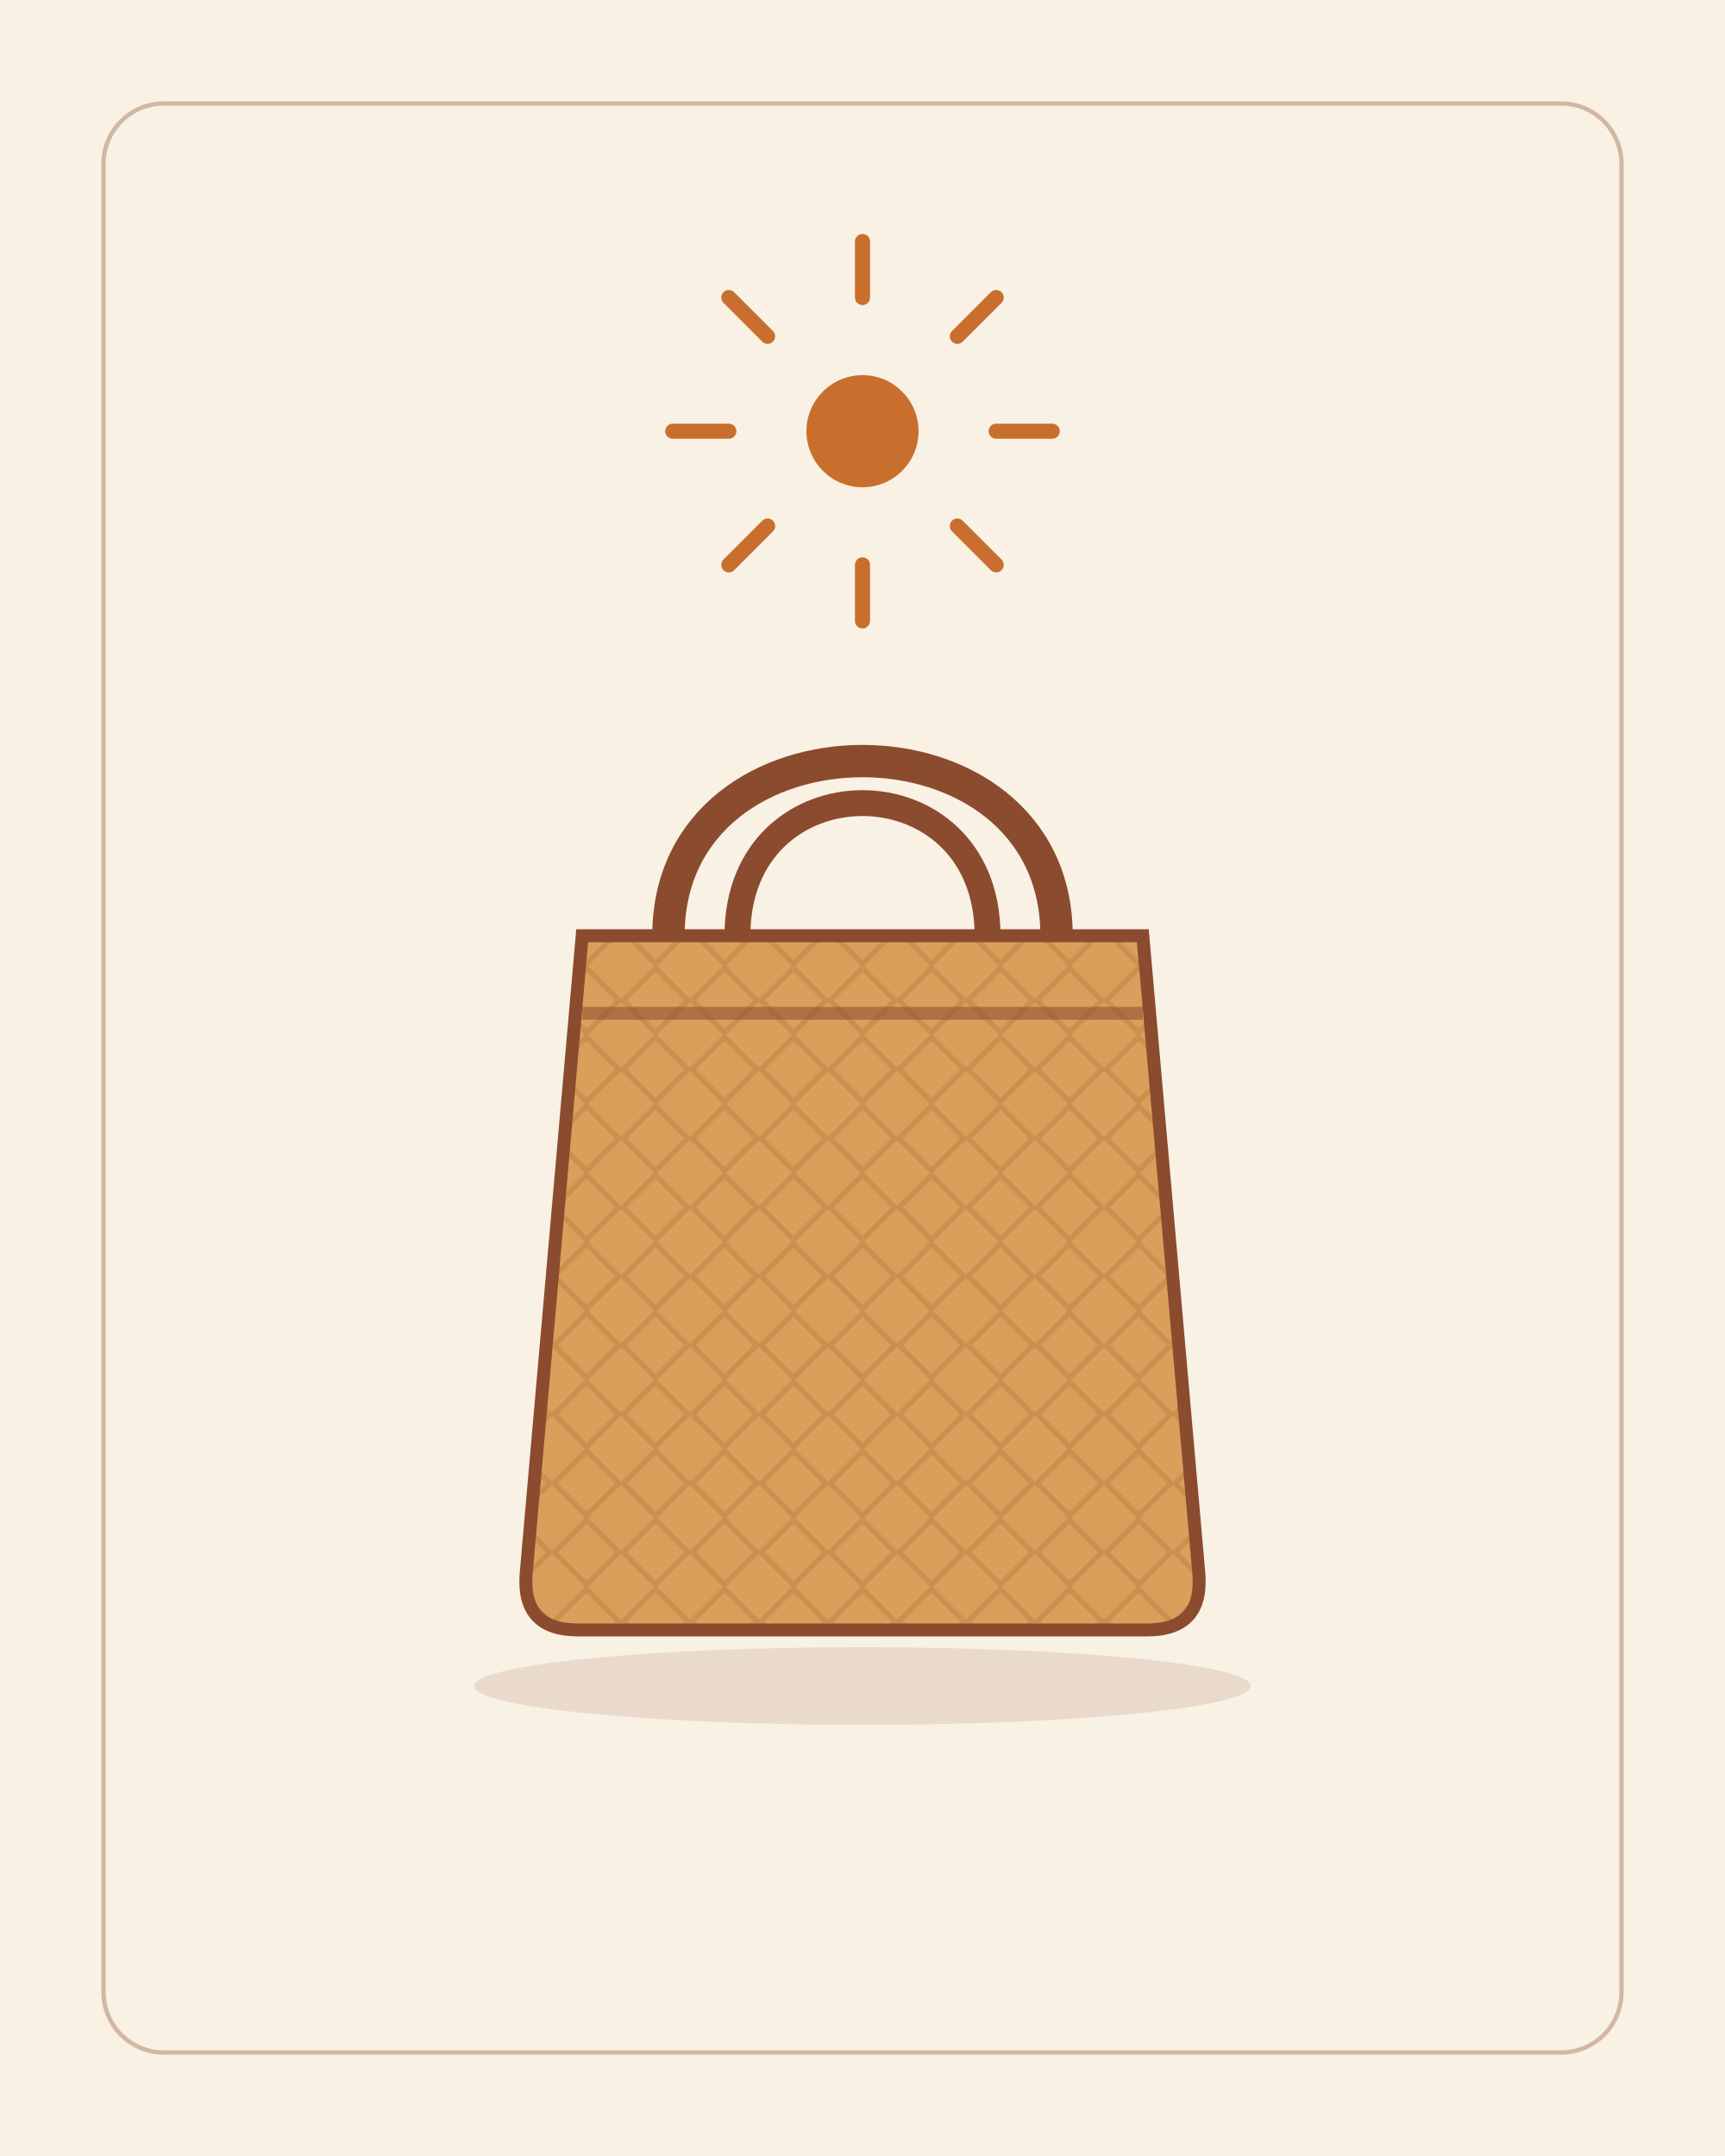
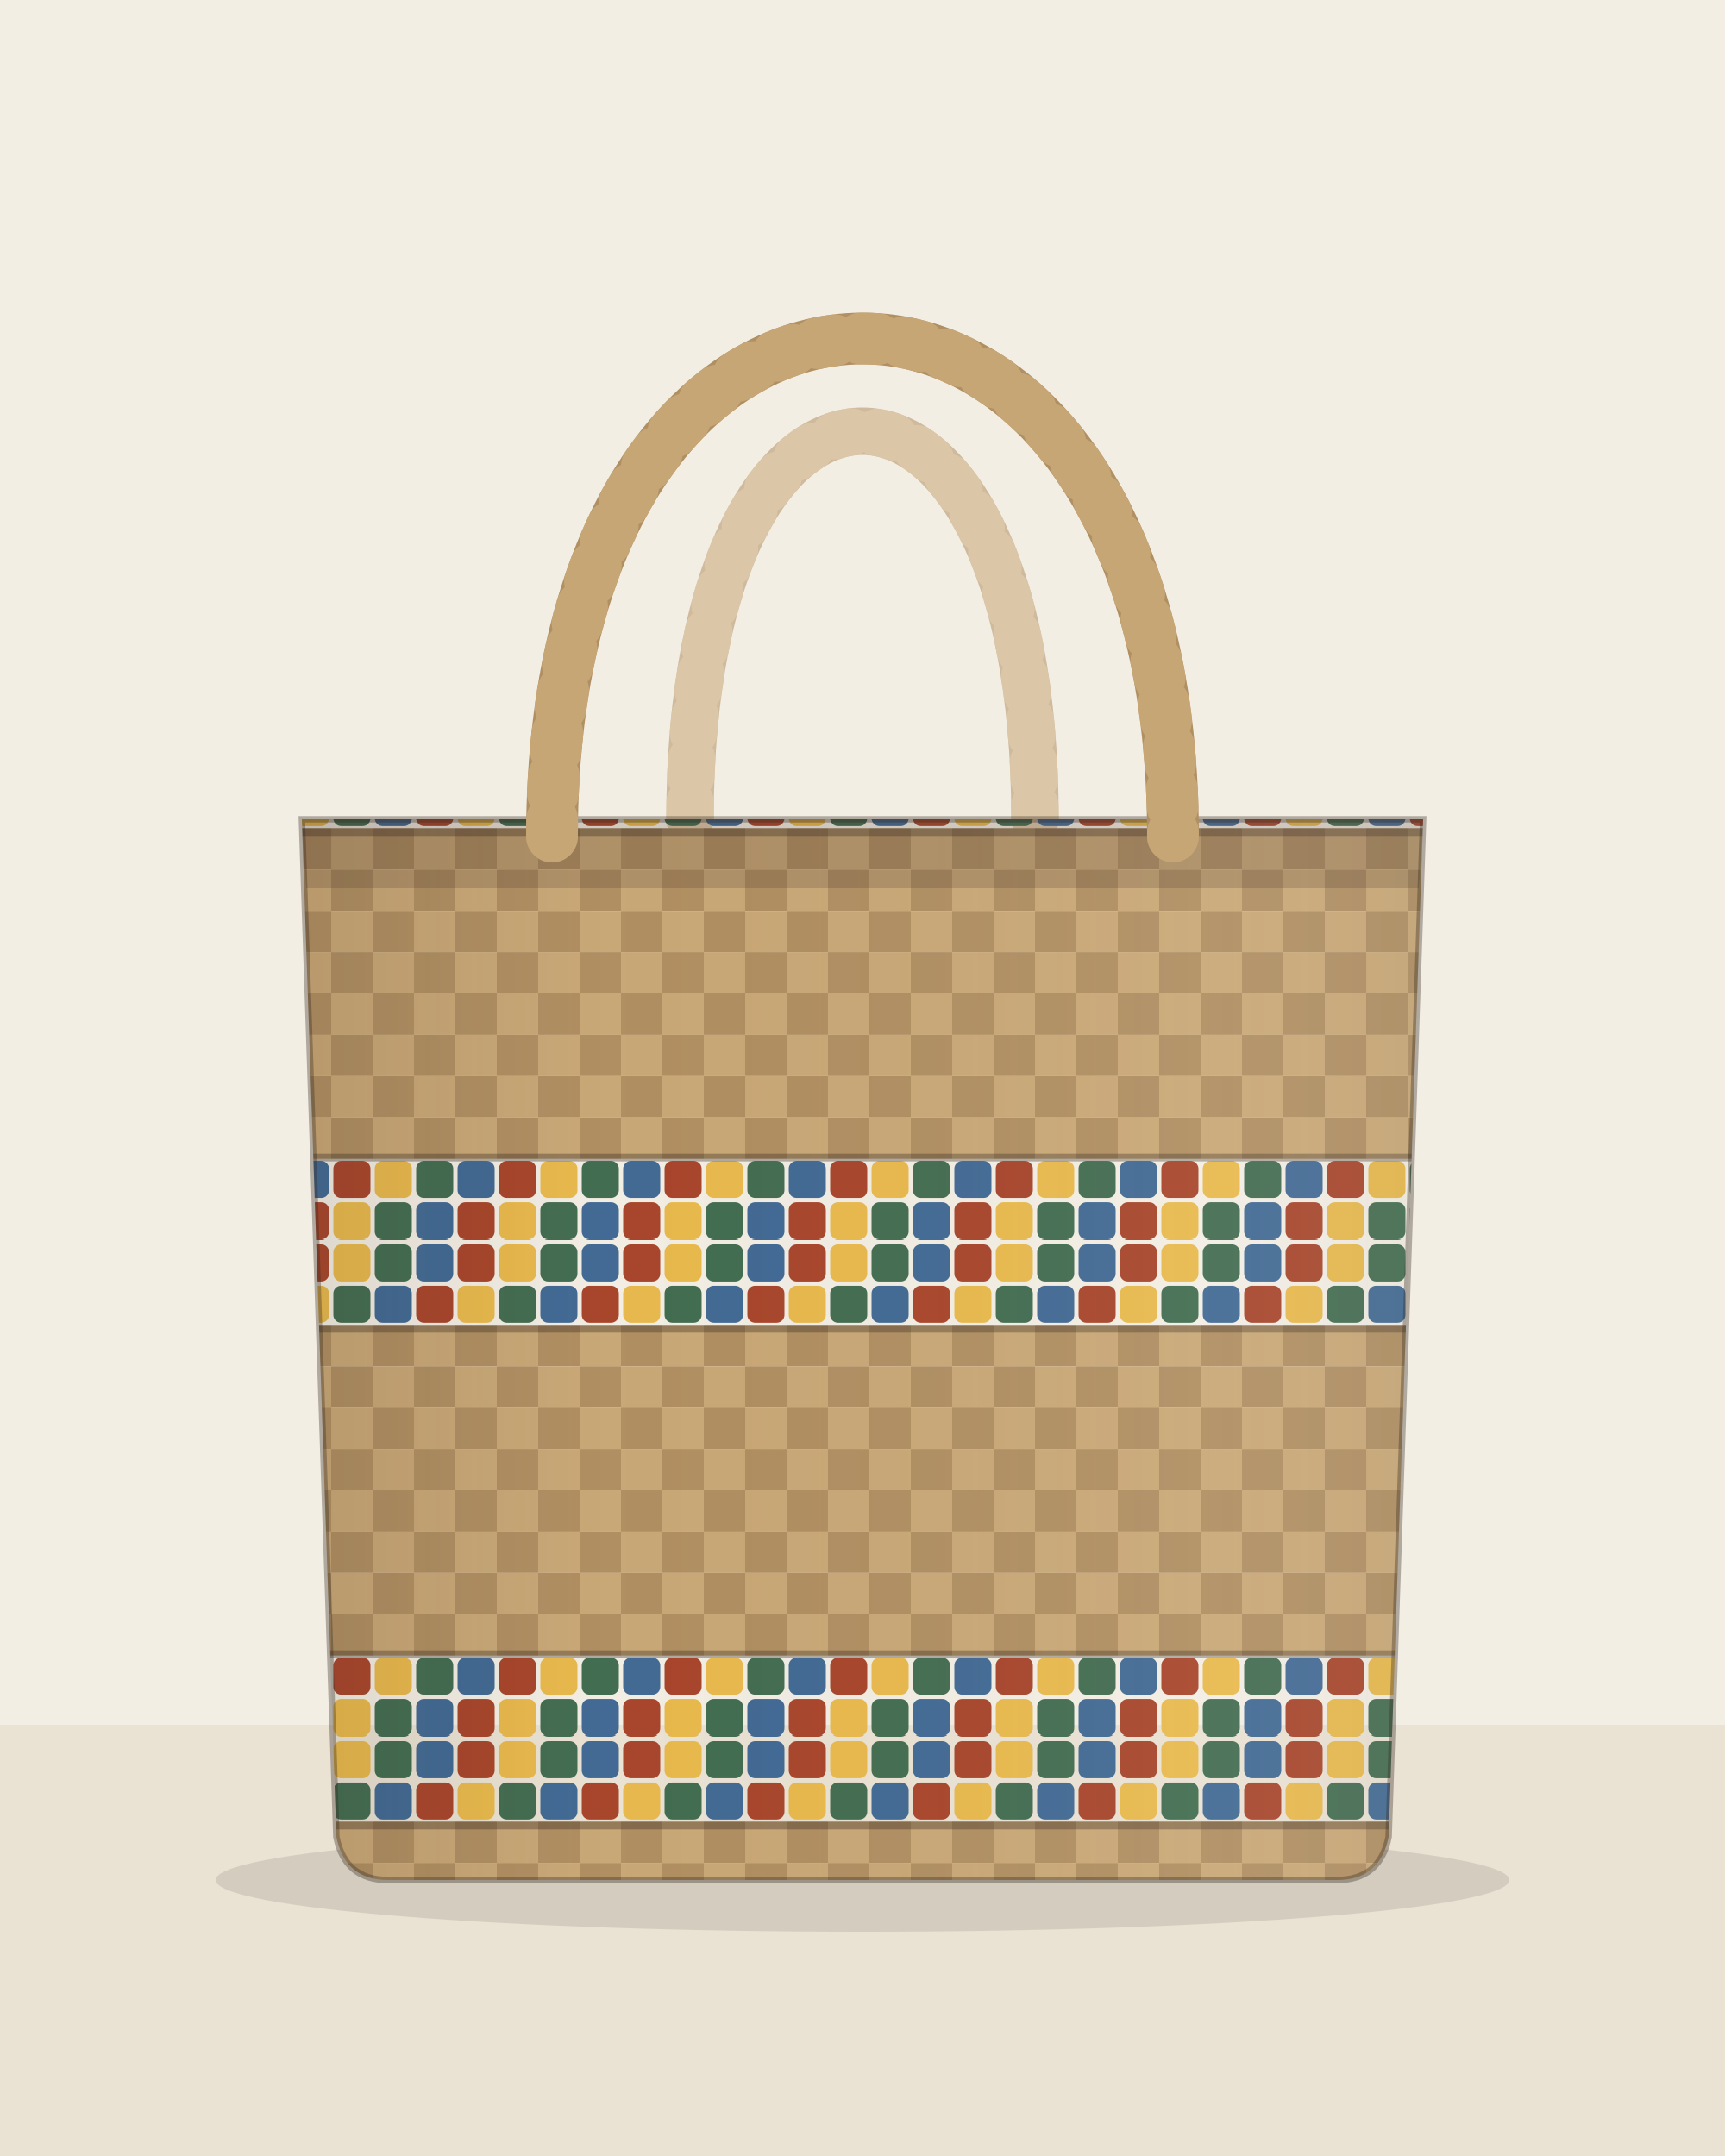
- <svg xmlns="http://www.w3.org/2000/svg" viewBox="0 0 800 1000" role="img" aria-label="Illustration of the sinag-tote bag">
-   <rect width="800" height="1000" fill="#F8F1E4" />
-   <rect x="48" y="48" width="704" height="904" rx="28" fill="none" stroke="#8A4B2F" stroke-width="2" opacity="0.35" />
-   <g stroke="#C96F2E" stroke-width="7" stroke-linecap="round" fill="none">
-     <circle cx="400" cy="200" r="26" fill="#C96F2E" stroke="none" />
-     <path d="M400 138v-26M400 262v26M338 200h-26M462 200h26M356 156l-18-18M444 156l18-18M356 244l-18 18M444 244l18 18" />
+ <svg xmlns="http://www.w3.org/2000/svg" viewBox="0 0 400 500" role="img" aria-hidden="true" width="400" height="500">
+   <defs>
+     <pattern id="_r_64_p" width="76.8" height="115.2" patternUnits="userSpaceOnUse">
+       <rect x="0" y="0" width="9.6" height="9.6" fill="#C9A877" />
+       <rect x="9.6" y="0" width="9.6" height="9.6" fill="#B08F62" />
+       <rect x="19.2" y="0" width="9.6" height="9.6" fill="#C9A877" />
+       <rect x="28.8" y="0" width="9.6" height="9.6" fill="#B08F62" />
+       <rect x="38.4" y="0" width="9.6" height="9.6" fill="#C9A877" />
+       <rect x="48" y="0" width="9.6" height="9.6" fill="#B08F62" />
+       <rect x="57.6" y="0" width="9.6" height="9.6" fill="#C9A877" />
+       <rect x="67.2" y="0" width="9.6" height="9.6" fill="#B08F62" />
+       <rect x="0" y="9.6" width="9.6" height="9.6" fill="#B08F62" />
+       <rect x="9.6" y="9.6" width="9.6" height="9.6" fill="#C9A877" />
+       <rect x="19.2" y="9.6" width="9.6" height="9.6" fill="#B08F62" />
+       <rect x="28.8" y="9.6" width="9.6" height="9.6" fill="#C9A877" />
+       <rect x="38.4" y="9.6" width="9.6" height="9.6" fill="#B08F62" />
+       <rect x="48" y="9.6" width="9.6" height="9.6" fill="#C9A877" />
+       <rect x="57.6" y="9.6" width="9.6" height="9.6" fill="#B08F62" />
+       <rect x="67.2" y="9.6" width="9.6" height="9.6" fill="#C9A877" />
+       <rect x="0" y="19.2" width="9.6" height="9.6" fill="#C9A877" />
+       <rect x="9.6" y="19.2" width="9.6" height="9.6" fill="#B08F62" />
+       <rect x="19.2" y="19.2" width="9.6" height="9.6" fill="#C9A877" />
+       <rect x="28.8" y="19.2" width="9.6" height="9.6" fill="#B08F62" />
+       <rect x="38.4" y="19.2" width="9.6" height="9.6" fill="#C9A877" />
+       <rect x="48" y="19.2" width="9.6" height="9.6" fill="#B08F62" />
+       <rect x="57.6" y="19.2" width="9.6" height="9.6" fill="#C9A877" />
+       <rect x="67.2" y="19.2" width="9.6" height="9.6" fill="#B08F62" />
+       <rect x="0" y="28.8" width="9.6" height="9.6" fill="#B08F62" />
+       <rect x="9.6" y="28.8" width="9.6" height="9.6" fill="#C9A877" />
+       <rect x="19.2" y="28.8" width="9.6" height="9.6" fill="#B08F62" />
+       <rect x="28.8" y="28.8" width="9.6" height="9.6" fill="#C9A877" />
+       <rect x="38.4" y="28.8" width="9.6" height="9.6" fill="#B08F62" />
+       <rect x="48" y="28.8" width="9.6" height="9.6" fill="#C9A877" />
+       <rect x="57.6" y="28.8" width="9.6" height="9.6" fill="#B08F62" />
+       <rect x="67.2" y="28.8" width="9.6" height="9.6" fill="#C9A877" />
+       <rect x="0.5" y="38.9" width="8.6" height="8.6" rx="1.8" fill="#A8462C" />
+       <rect x="10.1" y="38.9" width="8.6" height="8.6" rx="1.8" fill="#E8B94D" />
+       <rect x="19.7" y="38.9" width="8.6" height="8.6" rx="1.8" fill="#436D51" />
+       <rect x="29.3" y="38.9" width="8.6" height="8.6" rx="1.8" fill="#426A94" />
+       <rect x="38.9" y="38.9" width="8.6" height="8.6" rx="1.8" fill="#A8462C" />
+       <rect x="48.5" y="38.9" width="8.6" height="8.6" rx="1.8" fill="#E8B94D" />
+       <rect x="58.1" y="38.9" width="8.6" height="8.6" rx="1.8" fill="#436D51" />
+       <rect x="67.7" y="38.9" width="8.6" height="8.6" rx="1.8" fill="#426A94" />
+       <rect x="0.5" y="48.5" width="8.6" height="8.6" rx="1.8" fill="#E8B94D" />
+       <rect x="10.1" y="48.5" width="8.6" height="8.6" rx="1.8" fill="#436D51" />
+       <rect x="19.7" y="48.5" width="8.6" height="8.6" rx="1.8" fill="#426A94" />
+       <rect x="29.3" y="48.5" width="8.6" height="8.6" rx="1.8" fill="#A8462C" />
+       <rect x="38.9" y="48.5" width="8.6" height="8.6" rx="1.8" fill="#E8B94D" />
+       <rect x="48.5" y="48.5" width="8.6" height="8.6" rx="1.8" fill="#436D51" />
+       <rect x="58.1" y="48.5" width="8.6" height="8.6" rx="1.8" fill="#426A94" />
+       <rect x="67.7" y="48.5" width="8.6" height="8.6" rx="1.8" fill="#A8462C" />
+       <rect x="0.5" y="58.1" width="8.6" height="8.6" rx="1.8" fill="#E8B94D" />
+       <rect x="10.1" y="58.1" width="8.6" height="8.6" rx="1.8" fill="#436D51" />
+       <rect x="19.7" y="58.1" width="8.6" height="8.6" rx="1.8" fill="#426A94" />
+       <rect x="29.3" y="58.1" width="8.6" height="8.6" rx="1.8" fill="#A8462C" />
+       <rect x="38.9" y="58.1" width="8.6" height="8.6" rx="1.8" fill="#E8B94D" />
+       <rect x="48.5" y="58.1" width="8.6" height="8.6" rx="1.8" fill="#436D51" />
+       <rect x="58.1" y="58.1" width="8.6" height="8.6" rx="1.8" fill="#426A94" />
+       <rect x="67.7" y="58.1" width="8.6" height="8.6" rx="1.8" fill="#A8462C" />
+       <rect x="0.5" y="67.7" width="8.6" height="8.6" rx="1.8" fill="#436D51" />
+       <rect x="10.1" y="67.7" width="8.6" height="8.6" rx="1.8" fill="#426A94" />
+       <rect x="19.7" y="67.7" width="8.6" height="8.6" rx="1.8" fill="#A8462C" />
+       <rect x="29.3" y="67.7" width="8.6" height="8.6" rx="1.8" fill="#E8B94D" />
+       <rect x="38.9" y="67.7" width="8.6" height="8.6" rx="1.8" fill="#436D51" />
+       <rect x="48.5" y="67.7" width="8.6" height="8.6" rx="1.8" fill="#426A94" />
+       <rect x="58.1" y="67.7" width="8.6" height="8.6" rx="1.8" fill="#A8462C" />
+       <rect x="67.7" y="67.7" width="8.6" height="8.6" rx="1.8" fill="#E8B94D" />
+       <rect x="0" y="76.8" width="9.6" height="9.6" fill="#C9A877" />
+       <rect x="9.6" y="76.8" width="9.6" height="9.6" fill="#B08F62" />
+       <rect x="19.2" y="76.8" width="9.6" height="9.6" fill="#C9A877" />
+       <rect x="28.8" y="76.8" width="9.6" height="9.6" fill="#B08F62" />
+       <rect x="38.4" y="76.8" width="9.6" height="9.6" fill="#C9A877" />
+       <rect x="48" y="76.8" width="9.6" height="9.6" fill="#B08F62" />
+       <rect x="57.6" y="76.8" width="9.6" height="9.6" fill="#C9A877" />
+       <rect x="67.2" y="76.8" width="9.6" height="9.6" fill="#B08F62" />
+       <rect x="0" y="86.4" width="9.6" height="9.6" fill="#B08F62" />
+       <rect x="9.6" y="86.4" width="9.6" height="9.6" fill="#C9A877" />
+       <rect x="19.2" y="86.4" width="9.6" height="9.6" fill="#B08F62" />
+       <rect x="28.8" y="86.4" width="9.6" height="9.6" fill="#C9A877" />
+       <rect x="38.4" y="86.4" width="9.6" height="9.6" fill="#B08F62" />
+       <rect x="48" y="86.4" width="9.6" height="9.6" fill="#C9A877" />
+       <rect x="57.6" y="86.4" width="9.6" height="9.6" fill="#B08F62" />
+       <rect x="67.2" y="86.4" width="9.6" height="9.6" fill="#C9A877" />
+       <rect x="0" y="96" width="9.6" height="9.6" fill="#C9A877" />
+       <rect x="9.6" y="96" width="9.6" height="9.6" fill="#B08F62" />
+       <rect x="19.2" y="96" width="9.6" height="9.6" fill="#C9A877" />
+       <rect x="28.8" y="96" width="9.6" height="9.6" fill="#B08F62" />
+       <rect x="38.4" y="96" width="9.6" height="9.6" fill="#C9A877" />
+       <rect x="48" y="96" width="9.6" height="9.6" fill="#B08F62" />
+       <rect x="57.6" y="96" width="9.6" height="9.6" fill="#C9A877" />
+       <rect x="67.2" y="96" width="9.6" height="9.6" fill="#B08F62" />
+       <rect x="0" y="105.6" width="9.6" height="9.6" fill="#B08F62" />
+       <rect x="9.6" y="105.6" width="9.6" height="9.6" fill="#C9A877" />
+       <rect x="19.2" y="105.6" width="9.6" height="9.6" fill="#B08F62" />
+       <rect x="28.8" y="105.6" width="9.6" height="9.6" fill="#C9A877" />
+       <rect x="38.4" y="105.6" width="9.6" height="9.6" fill="#B08F62" />
+       <rect x="48" y="105.6" width="9.6" height="9.6" fill="#C9A877" />
+       <rect x="57.6" y="105.6" width="9.6" height="9.6" fill="#B08F62" />
+       <rect x="67.2" y="105.6" width="9.6" height="9.6" fill="#C9A877" />
+       <rect y="37.2" width="76.8" height="1.8" fill="#352820" opacity="0.35" />
+       <rect y="76.8" width="76.8" height="1.8" fill="#352820" opacity="0.35" />
+     </pattern>
+     <clipPath id="_r_64_c">
+       <path d="M70 190 L330 190 L322 426 Q320 436 310 436 L90 436 Q80 436 78 426 Z" />
+     </clipPath>
+     <linearGradient id="_r_64_s" x1="0" x2="1">
+       <stop offset="0" stop-color="#352820" stop-opacity="0.22" />
+       <stop offset="0.35" stop-color="#352820" stop-opacity="0" />
+       <stop offset="0.7" stop-color="#fff" stop-opacity="0.06" />
+       <stop offset="1" stop-color="#352820" stop-opacity="0.2" />
+     </linearGradient>
+   </defs>
+   <rect width="400" height="500" fill="#F3EEE4" />
+   <rect y="400" width="400" height="100" fill="#EAE2D3" />
+   <ellipse cx="200" cy="436" rx="150" ry="12" fill="#352820" opacity="0.12" />
+   <g opacity="0.55">
+     <g fill="none" stroke-linecap="round">
+       <path d="M160 190 C160 70 240 70 240 190" stroke="#B08F62" stroke-width="11" />
+       <path d="M160 190 C160 70 240 70 240 190" stroke="#C9A877" stroke-width="11" stroke-dasharray="4 6" opacity="0.9" />
+     </g>
  </g>
-   <ellipse cx="400" cy="782" rx="180" ry="18" fill="#8A4B2F" opacity="0.14" />
-   <defs>
-     <pattern id="weave-sinag-tote" width="32" height="32" patternUnits="userSpaceOnUse">
-       <rect width="32" height="32" fill="#D9A05B" />
-       <path d="M16 1L31 16L16 31L1 16Z" fill="none" stroke="#B97F3E" stroke-width="2.5" opacity="0.45" />
-     </pattern>
-   </defs>
-   <path d="M310 434C310 326 490 326 490 434" fill="none" stroke="#8A4B2F" stroke-width="15" />
-   <path d="M342 434C342 352 458 352 458 434" fill="none" stroke="#8A4B2F" stroke-width="12" />
-   <path d="M270 434L530 434L556 730Q558 756 532 756L268 756Q242 756 244 730Z" fill="url(#weave-sinag-tote)" stroke="#8A4B2F" stroke-width="6" />
-   <path d="M270 470H530" stroke="#8A4B2F" stroke-width="6" opacity="0.55" />
+   <g>
+     <rect width="400" height="500" fill="url(#_r_64_p)" clip-path="url(#_r_64_c)" />
+     <rect width="400" height="500" fill="url(#_r_64_s)" clip-path="url(#_r_64_c)" />
+     <g>
+       <path d="M70 190 H330 L329 206 H71 Z" fill="#352820" opacity="0.18" />
+     </g>
+     <path d="M70 190 L330 190 L322 426 Q320 436 310 436 L90 436 Q80 436 78 426 Z" fill="none" stroke="#352820" stroke-opacity="0.35" stroke-width="1.5" />
+     <g opacity="1">
+       <g fill="none" stroke-linecap="round">
+         <path d="M128 194 C128 40 272 40 272 194" stroke="#B08F62" stroke-width="12" />
+         <path d="M128 194 C128 40 272 40 272 194" stroke="#C9A877" stroke-width="12" stroke-dasharray="4 6" opacity="0.9" />
+       </g>
+     </g>
+   </g>
</svg>
